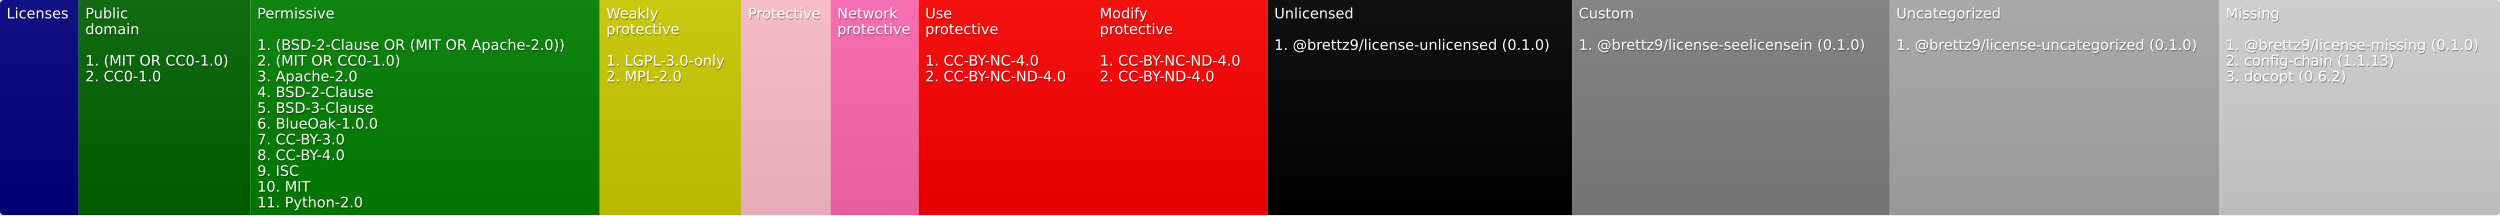
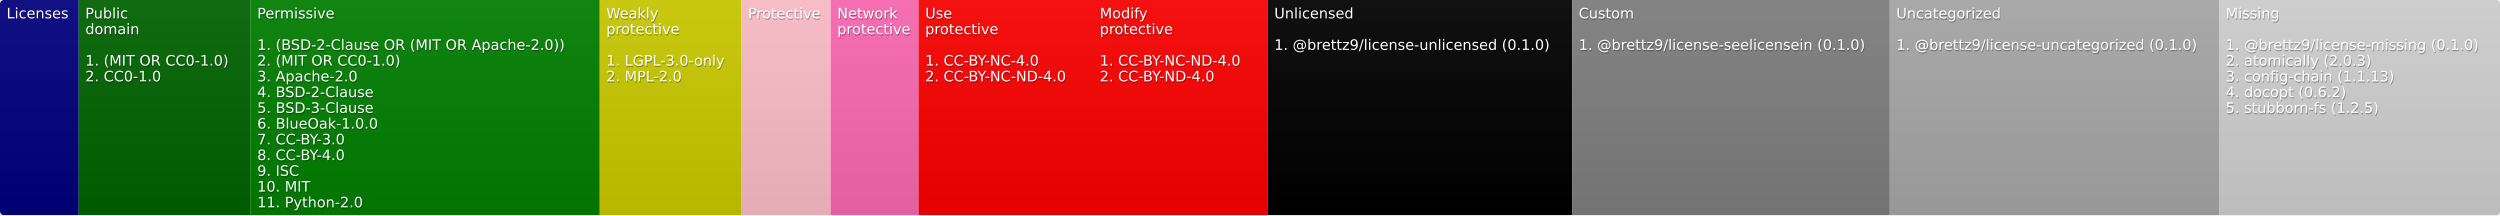
<svg xmlns="http://www.w3.org/2000/svg" width="1905" height="164">
  <defs>
    <style>text{font-size:11px;font-family:Verdana,DejaVu Sans,Geneva,sans-serif}text.shadow{fill:#010101;fill-opacity:.3}text.high{fill:#fff}</style>
    <linearGradient id="smooth" x2="0" y2="100%">
      <stop offset="0" stop-color="#aaa" stop-opacity=".1" />
      <stop offset="1" stop-opacity=".1" />
    </linearGradient>
    <mask id="round">
      <rect width="100%" height="100%" rx="3" fill="#fff" />
    </mask>
  </defs>
  <g id="bg" mask="url(#round)">
    <path fill="navy" d="M0 0h60v164H0z" />
    <path fill="#006400" d="M60 0h131v164H60z" />
    <path fill="green" d="M191 0h266v164H191z" />
    <path fill="#cc0" d="M457 0h108v164H457z" />
    <path fill="pink" d="M565 0h68v164h-68z" />
    <path fill="#ff69b4" d="M633 0h67v164h-67z" />
    <path fill="red" d="M700 0h133v164H700zM833 0h133v164H833z" />
    <path d="M966 0h232v164H966z" />
    <path fill="gray" d="M1198 0h242v164h-242z" />
    <path fill="#a9a9a9" d="M1440 0h251v164h-251z" />
    <path fill="#d3d3d3" d="M1691 0h214v164h-214z" />
    <path fill="url(#smooth)" d="M0 0h1905v164H0z" />
  </g>
  <g id="fg">
    <text class="shadow" x="5.5" y="15">Licenses</text>
    <text class="high" x="5" y="14">Licenses</text>
    <text class="shadow" x="65.5" y="15">Public</text>
    <text class="high" x="65" y="14">Public</text>
    <text class="shadow" x="65.5" y="27">domain</text>
    <text class="high" x="65" y="26">domain</text>
    <text class="shadow" x="65.5" y="51">1. (MIT OR CC0-1.0)</text>
    <text class="high" x="65" y="50">1. (MIT OR CC0-1.0)</text>
    <text class="shadow" x="65.5" y="63">2. CC0-1.0</text>
    <text class="high" x="65" y="62">2. CC0-1.0</text>
    <text class="shadow" x="196.5" y="15">Permissive</text>
    <text class="high" x="196" y="14">Permissive</text>
    <text class="shadow" x="196.5" y="39">1. (BSD-2-Clause OR (MIT OR Apache-2.0))</text>
    <text class="high" x="196" y="38">1. (BSD-2-Clause OR (MIT OR Apache-2.0))</text>
    <text class="shadow" x="196.5" y="51">2. (MIT OR CC0-1.0)</text>
    <text class="high" x="196" y="50">2. (MIT OR CC0-1.0)</text>
    <text class="shadow" x="196.5" y="63">3. Apache-2.0</text>
    <text class="high" x="196" y="62">3. Apache-2.0</text>
    <text class="shadow" x="196.5" y="75">4. BSD-2-Clause</text>
    <text class="high" x="196" y="74">4. BSD-2-Clause</text>
    <text class="shadow" x="196.5" y="87">5. BSD-3-Clause</text>
    <text class="high" x="196" y="86">5. BSD-3-Clause</text>
    <text class="shadow" x="196.5" y="99">6. BlueOak-1.0.0</text>
    <text class="high" x="196" y="98">6. BlueOak-1.0.0</text>
    <text class="shadow" x="196.5" y="111">7. CC-BY-3.0</text>
    <text class="high" x="196" y="110">7. CC-BY-3.0</text>
    <text class="shadow" x="196.5" y="123">8. CC-BY-4.0</text>
    <text class="high" x="196" y="122">8. CC-BY-4.0</text>
    <text class="shadow" x="196.5" y="135">9. ISC</text>
    <text class="high" x="196" y="134">9. ISC</text>
    <text class="shadow" x="196.5" y="147">10. MIT</text>
    <text class="high" x="196" y="146">10. MIT</text>
    <text class="shadow" x="196.5" y="159">11. Python-2.0</text>
    <text class="high" x="196" y="158">11. Python-2.0</text>
    <text class="shadow" x="462.5" y="15">Weakly</text>
    <text class="high" x="462" y="14">Weakly</text>
    <text class="shadow" x="462.5" y="27">protective</text>
    <text class="high" x="462" y="26">protective</text>
    <text class="shadow" x="462.5" y="51">1. LGPL-3.0-only</text>
    <text class="high" x="462" y="50">1. LGPL-3.0-only</text>
    <text class="shadow" x="462.5" y="63">2. MPL-2.0</text>
    <text class="high" x="462" y="62">2. MPL-2.0</text>
    <text class="shadow" x="570.5" y="15">Protective</text>
    <text class="high" x="570" y="14">Protective</text>
    <text class="shadow" x="638.5" y="15">Network</text>
    <text class="high" x="638" y="14">Network</text>
    <text class="shadow" x="638.5" y="27">protective</text>
    <text class="high" x="638" y="26">protective</text>
    <text class="shadow" x="705.5" y="15">Use</text>
    <text class="high" x="705" y="14">Use</text>
    <text class="shadow" x="705.5" y="27">protective</text>
    <text class="high" x="705" y="26">protective</text>
    <text class="shadow" x="705.5" y="51">1. CC-BY-NC-4.0</text>
    <text class="high" x="705" y="50">1. CC-BY-NC-4.0</text>
    <text class="shadow" x="705.5" y="63">2. CC-BY-NC-ND-4.0</text>
    <text class="high" x="705" y="62">2. CC-BY-NC-ND-4.0</text>
    <text class="shadow" x="838.5" y="15">Modify</text>
    <text class="high" x="838" y="14">Modify</text>
    <text class="shadow" x="838.5" y="27">protective</text>
    <text class="high" x="838" y="26">protective</text>
    <text class="shadow" x="838.5" y="51">1. CC-BY-NC-ND-4.0</text>
    <text class="high" x="838" y="50">1. CC-BY-NC-ND-4.0</text>
    <text class="shadow" x="838.5" y="63">2. CC-BY-ND-4.0</text>
    <text class="high" x="838" y="62">2. CC-BY-ND-4.0</text>
    <text class="shadow" x="971.5" y="15">Unlicensed</text>
    <text class="high" x="971" y="14">Unlicensed</text>
    <text class="shadow" x="971.5" y="39">1. @brettz9/license-unlicensed (0.1.0)</text>
    <text class="high" x="971" y="38">1. @brettz9/license-unlicensed (0.1.0)</text>
    <text class="shadow" x="1203.5" y="15">Custom</text>
    <text class="high" x="1203" y="14">Custom</text>
    <text class="shadow" x="1203.5" y="39">1. @brettz9/license-seelicensein (0.1.0)</text>
    <text class="high" x="1203" y="38">1. @brettz9/license-seelicensein (0.1.0)</text>
    <text class="shadow" x="1445.5" y="15">Uncategorized</text>
    <text class="high" x="1445" y="14">Uncategorized</text>
    <text class="shadow" x="1445.5" y="39">1. @brettz9/license-uncategorized (0.1.0)</text>
    <text class="high" x="1445" y="38">1. @brettz9/license-uncategorized (0.1.0)</text>
    <text class="shadow" x="1696.5" y="15">Missing</text>
    <text class="high" x="1696" y="14">Missing</text>
    <text class="shadow" x="1696.5" y="39">1. @brettz9/license-missing (0.1.0)</text>
    <text class="high" x="1696" y="38">1. @brettz9/license-missing (0.1.0)</text>
-     <text class="shadow" x="1696.5" y="51">2. config-chain (1.1.13)</text>
-     <text class="high" x="1696" y="50">2. config-chain (1.1.13)</text>
-     <text class="shadow" x="1696.5" y="63">3. docopt (0.6.2)</text>
-     <text class="high" x="1696" y="62">3. docopt (0.6.2)</text>
+     <text class="shadow" x="1696.5" y="51">2. atomically (2.0.3)</text>
+     <text class="high" x="1696" y="50">2. atomically (2.0.3)</text>
+     <text class="shadow" x="1696.5" y="63">3. config-chain (1.1.13)</text>
+     <text class="high" x="1696" y="62">3. config-chain (1.1.13)</text>
+     <text class="shadow" x="1696.5" y="75">4. docopt (0.6.2)</text>
+     <text class="high" x="1696" y="74">4. docopt (0.6.2)</text>
+     <text class="shadow" x="1696.5" y="87">5. stubborn-fs (1.2.5)</text>
+     <text class="high" x="1696" y="86">5. stubborn-fs (1.2.5)</text>
  </g>
</svg>
